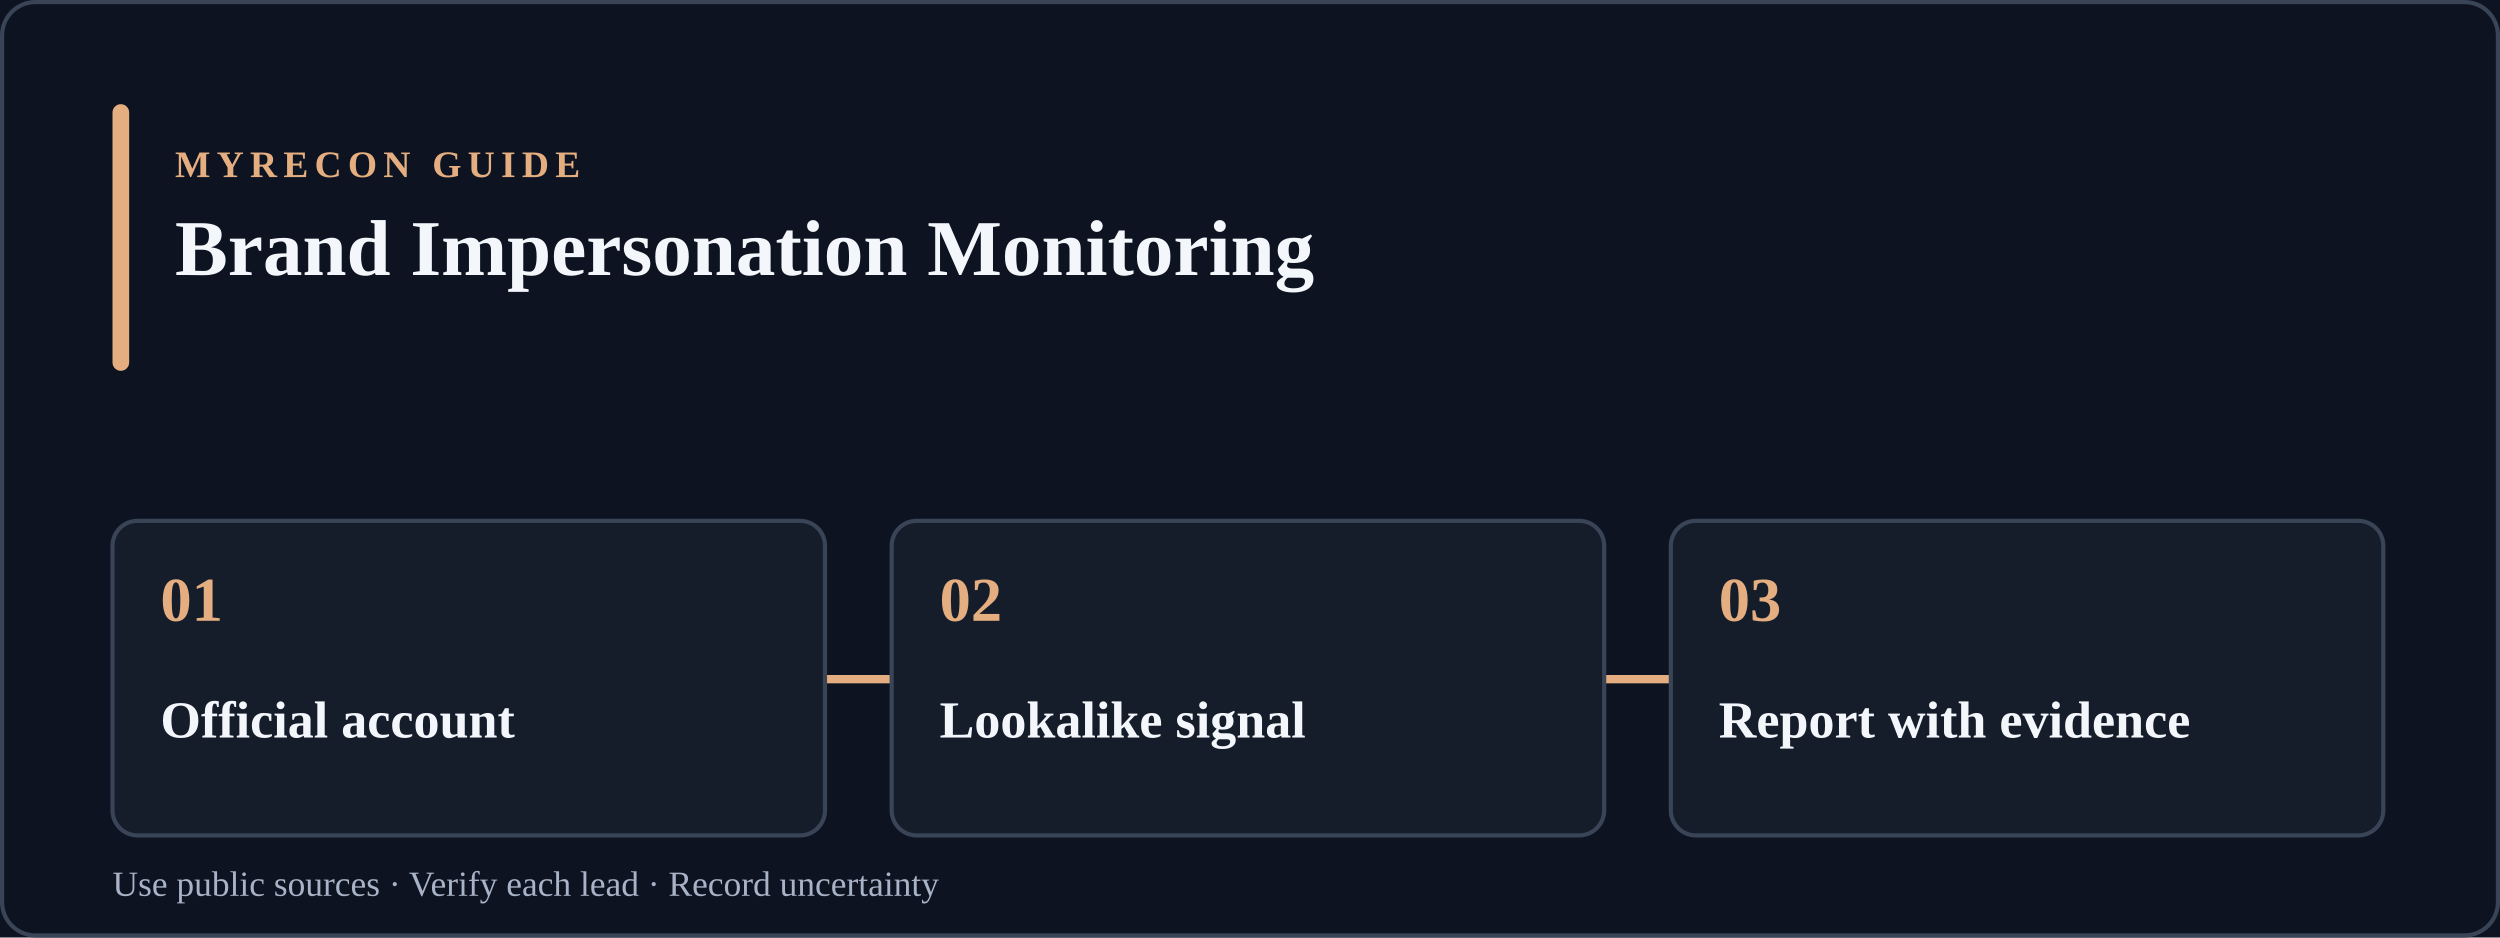
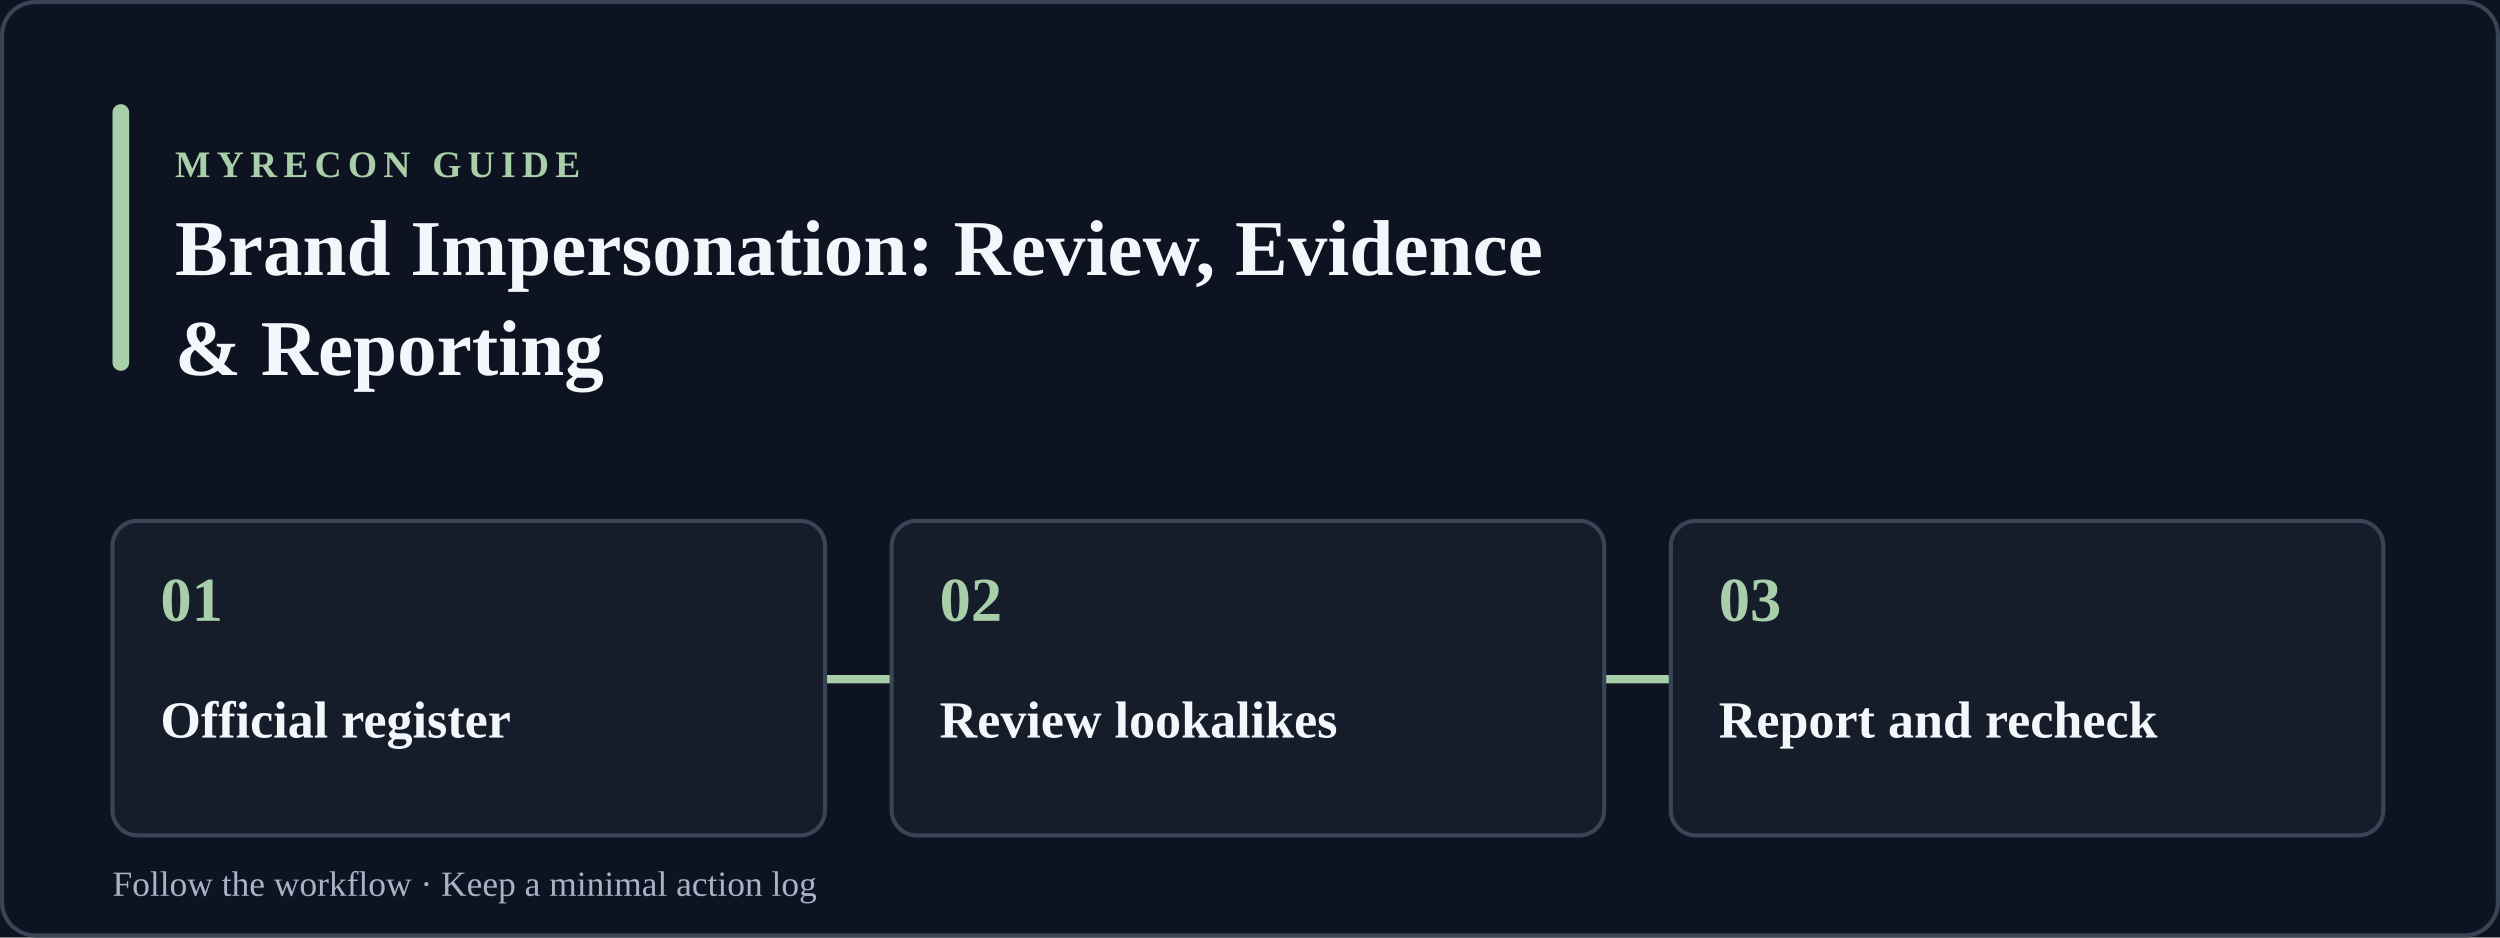
<svg xmlns="http://www.w3.org/2000/svg" width="1200" height="450" viewBox="0 0 1200 450" role="img" aria-labelledby="title desc">
  <rect width="1200" height="450" fill="#0d1320" />
  <rect x="1" y="1" width="1198" height="448" rx="16" fill="none" stroke="#394457" stroke-width="2" />
-   <rect x="54" y="50" width="8" height="128" rx="4" fill="#e4ae80" />
-   <text x="84" y="85" fill="#e4ae80" font-size="18" font-weight="700" letter-spacing="3">MYRECON GUIDE</text>
-   <text x="84" y="132" fill="#f3f6fb" font-size="38" font-weight="700">Brand Impersonation Monitoring</text>
-   <path d="M396 326h42m332 0h42" stroke="#e4ae80" stroke-width="4" stroke-linecap="round" />
+   <rect x="54" y="50" width="8" height="128" rx="4" fill="#a8cfaa" />
+   <text x="84" y="85" fill="#a8cfaa" font-size="18" font-weight="700" letter-spacing="3">MYRECON GUIDE</text>
+   <text x="84" y="132" fill="#f3f6fb" font-size="38" font-weight="700">Brand Impersonation: Review, Evidence</text>
+   <text x="84" y="180" fill="#f3f6fb" font-size="38" font-weight="700">&amp; Reporting</text>
+   <path d="M396 326h42m332 0h42" stroke="#a8cfaa" stroke-width="4" stroke-linecap="round" />
  <g>
    <rect x="54" y="250" width="342" height="151" rx="12" fill="#151c2a" stroke="#394457" stroke-width="2" />
-     <text x="77" y="298" fill="#e4ae80" font-size="30" font-weight="700">01</text>
-     <text x="77" y="354" fill="#f3f6fb" font-size="25" font-weight="600">Official account</text>
+     <text x="77" y="298" fill="#a8cfaa" font-size="30" font-weight="700">01</text>
+     <text x="77" y="354" fill="#f3f6fb" font-size="25" font-weight="600">Official register</text>
  </g>
  <g>
    <rect x="428" y="250" width="342" height="151" rx="12" fill="#151c2a" stroke="#394457" stroke-width="2" />
-     <text x="451" y="298" fill="#e4ae80" font-size="30" font-weight="700">02</text>
-     <text x="451" y="354" fill="#f3f6fb" font-size="25" font-weight="600">Lookalike signal</text>
+     <text x="451" y="298" fill="#a8cfaa" font-size="30" font-weight="700">02</text>
+     <text x="451" y="354" fill="#f3f6fb" font-size="25" font-weight="600">Review lookalikes</text>
  </g>
  <g>
    <rect x="802" y="250" width="342" height="151" rx="12" fill="#151c2a" stroke="#394457" stroke-width="2" />
-     <text x="825" y="298" fill="#e4ae80" font-size="30" font-weight="700">03</text>
-     <text x="825" y="354" fill="#f3f6fb" font-size="25" font-weight="600">Report with evidence</text>
+     <text x="825" y="298" fill="#a8cfaa" font-size="30" font-weight="700">03</text>
+     <text x="825" y="354" fill="#f3f6fb" font-size="25" font-weight="600">Report and recheck</text>
  </g>
-   <text x="54" y="430" fill="#a8b3c7" font-size="17">Use public sources · Verify each lead · Record uncertainty</text>
+   <text x="54" y="430" fill="#a8b3c7" font-size="17">Follow the workflow · Keep a minimal action log</text>
</svg>
